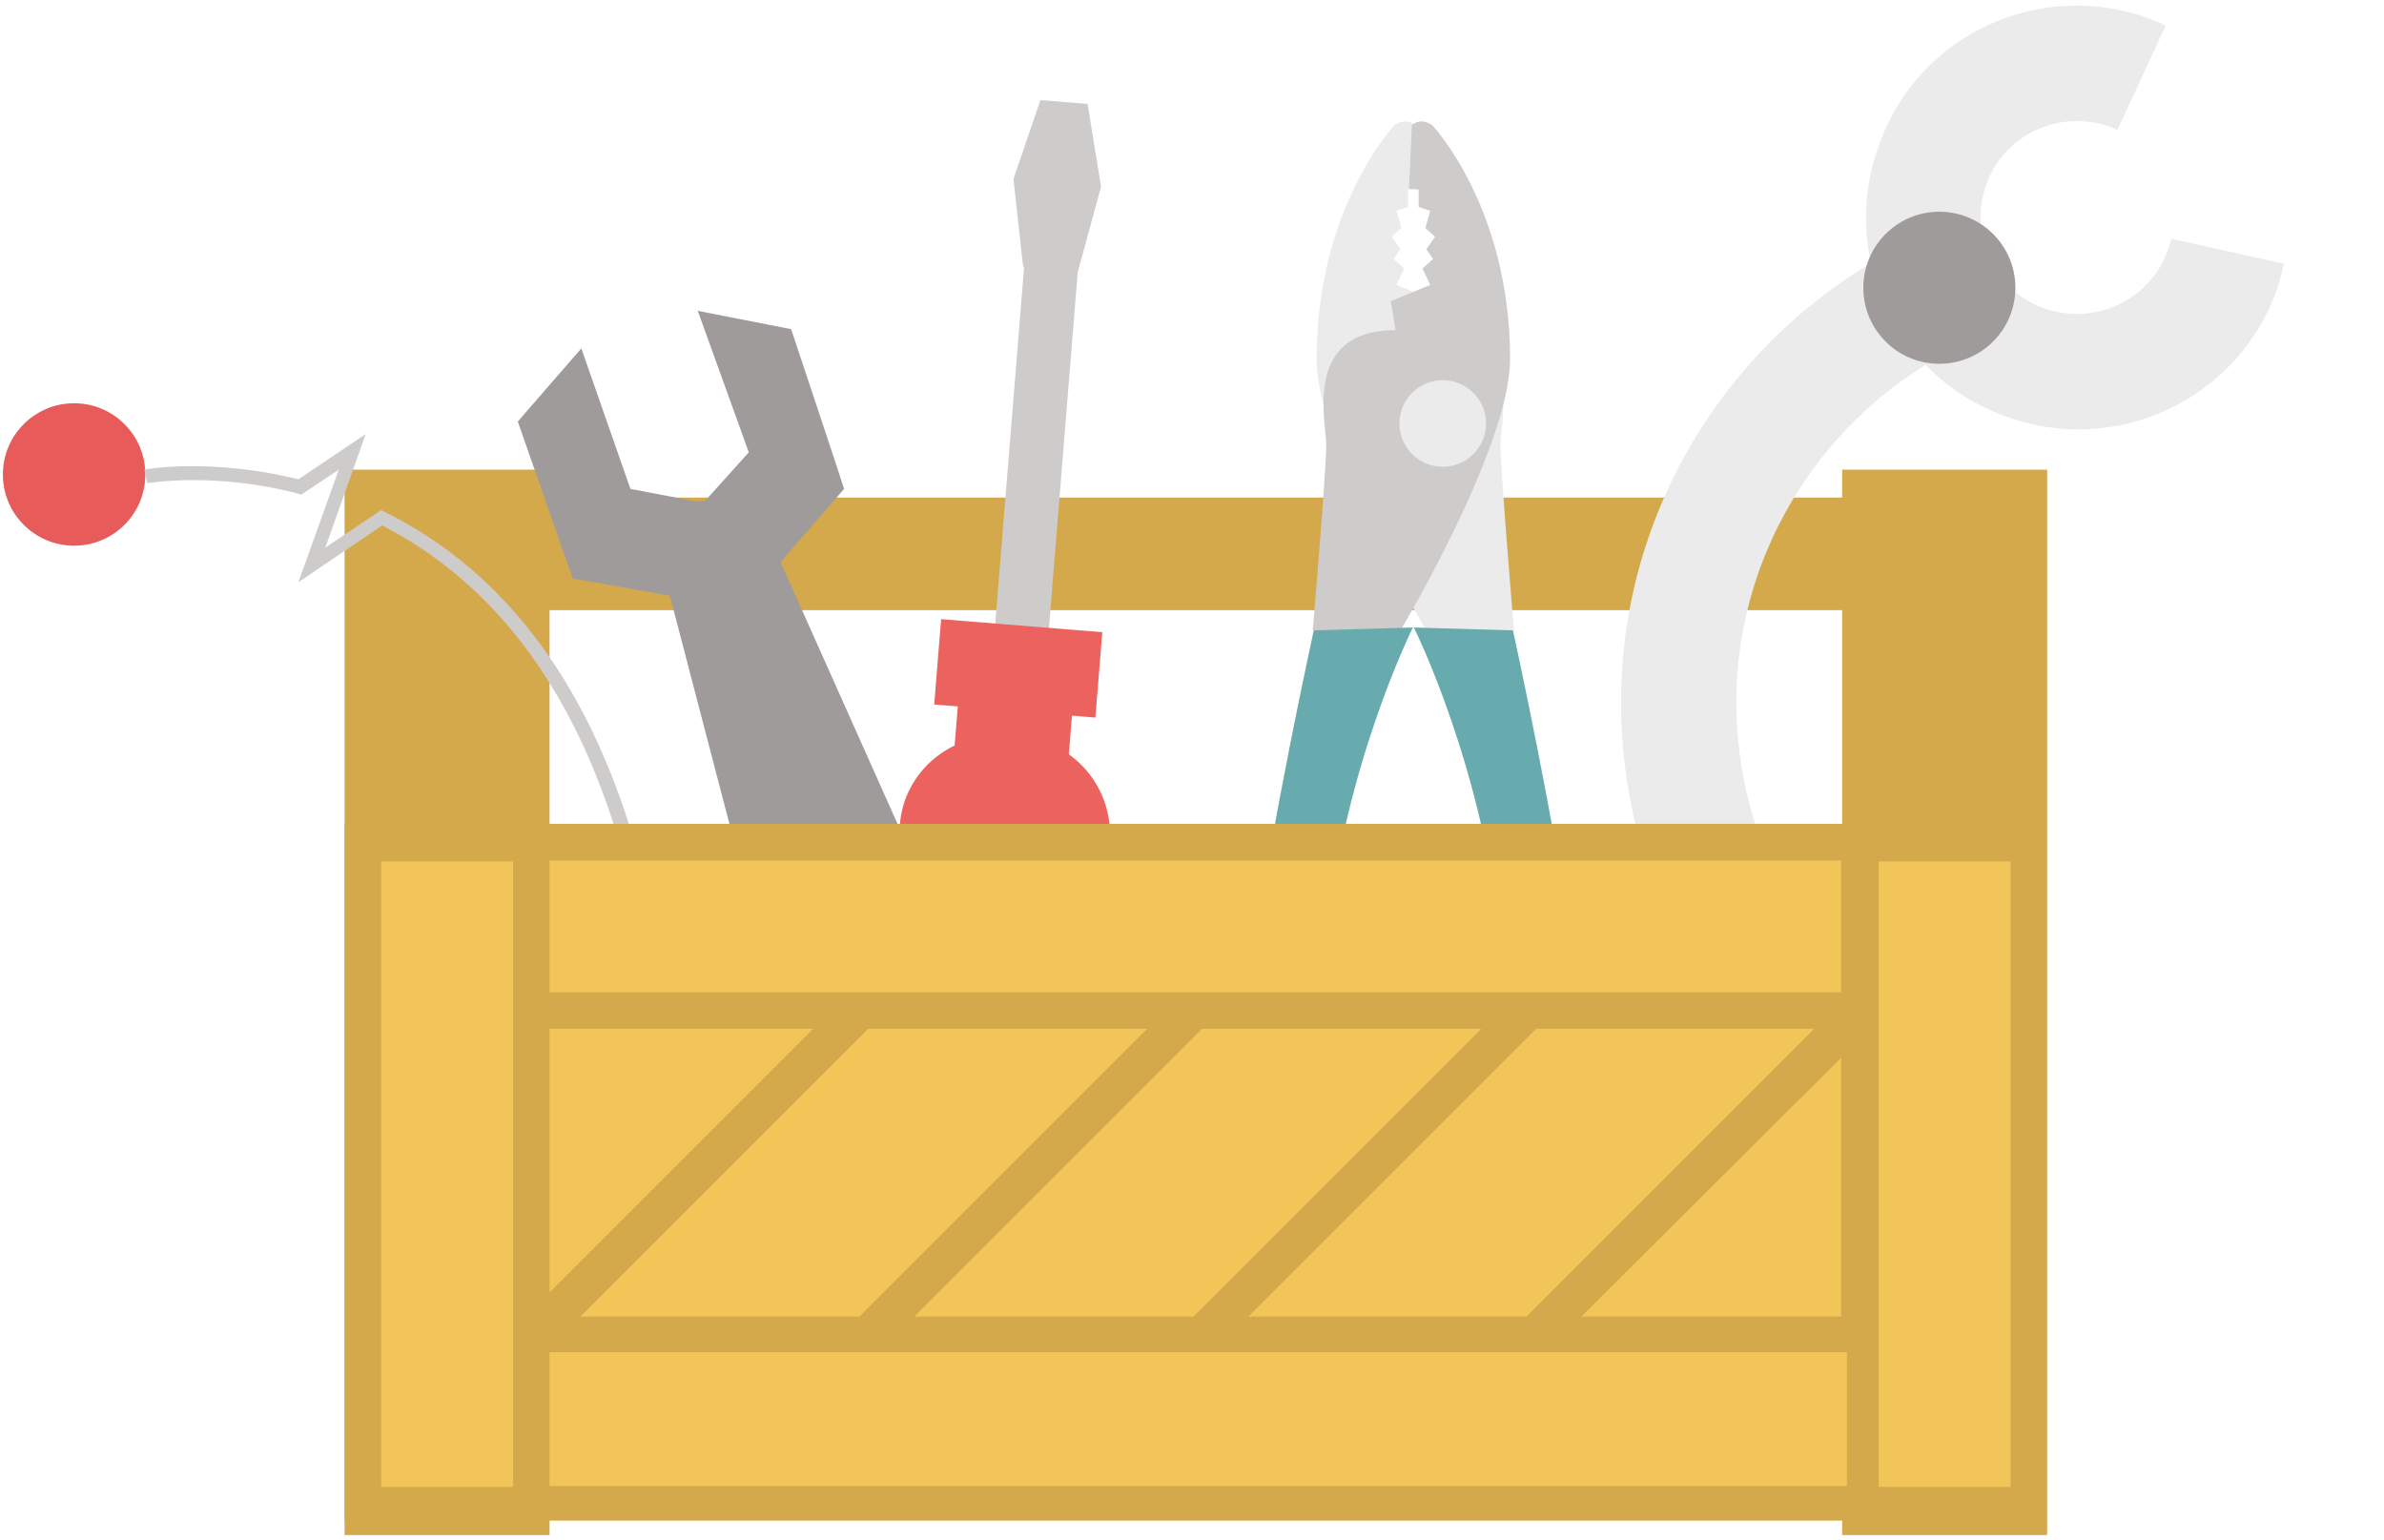
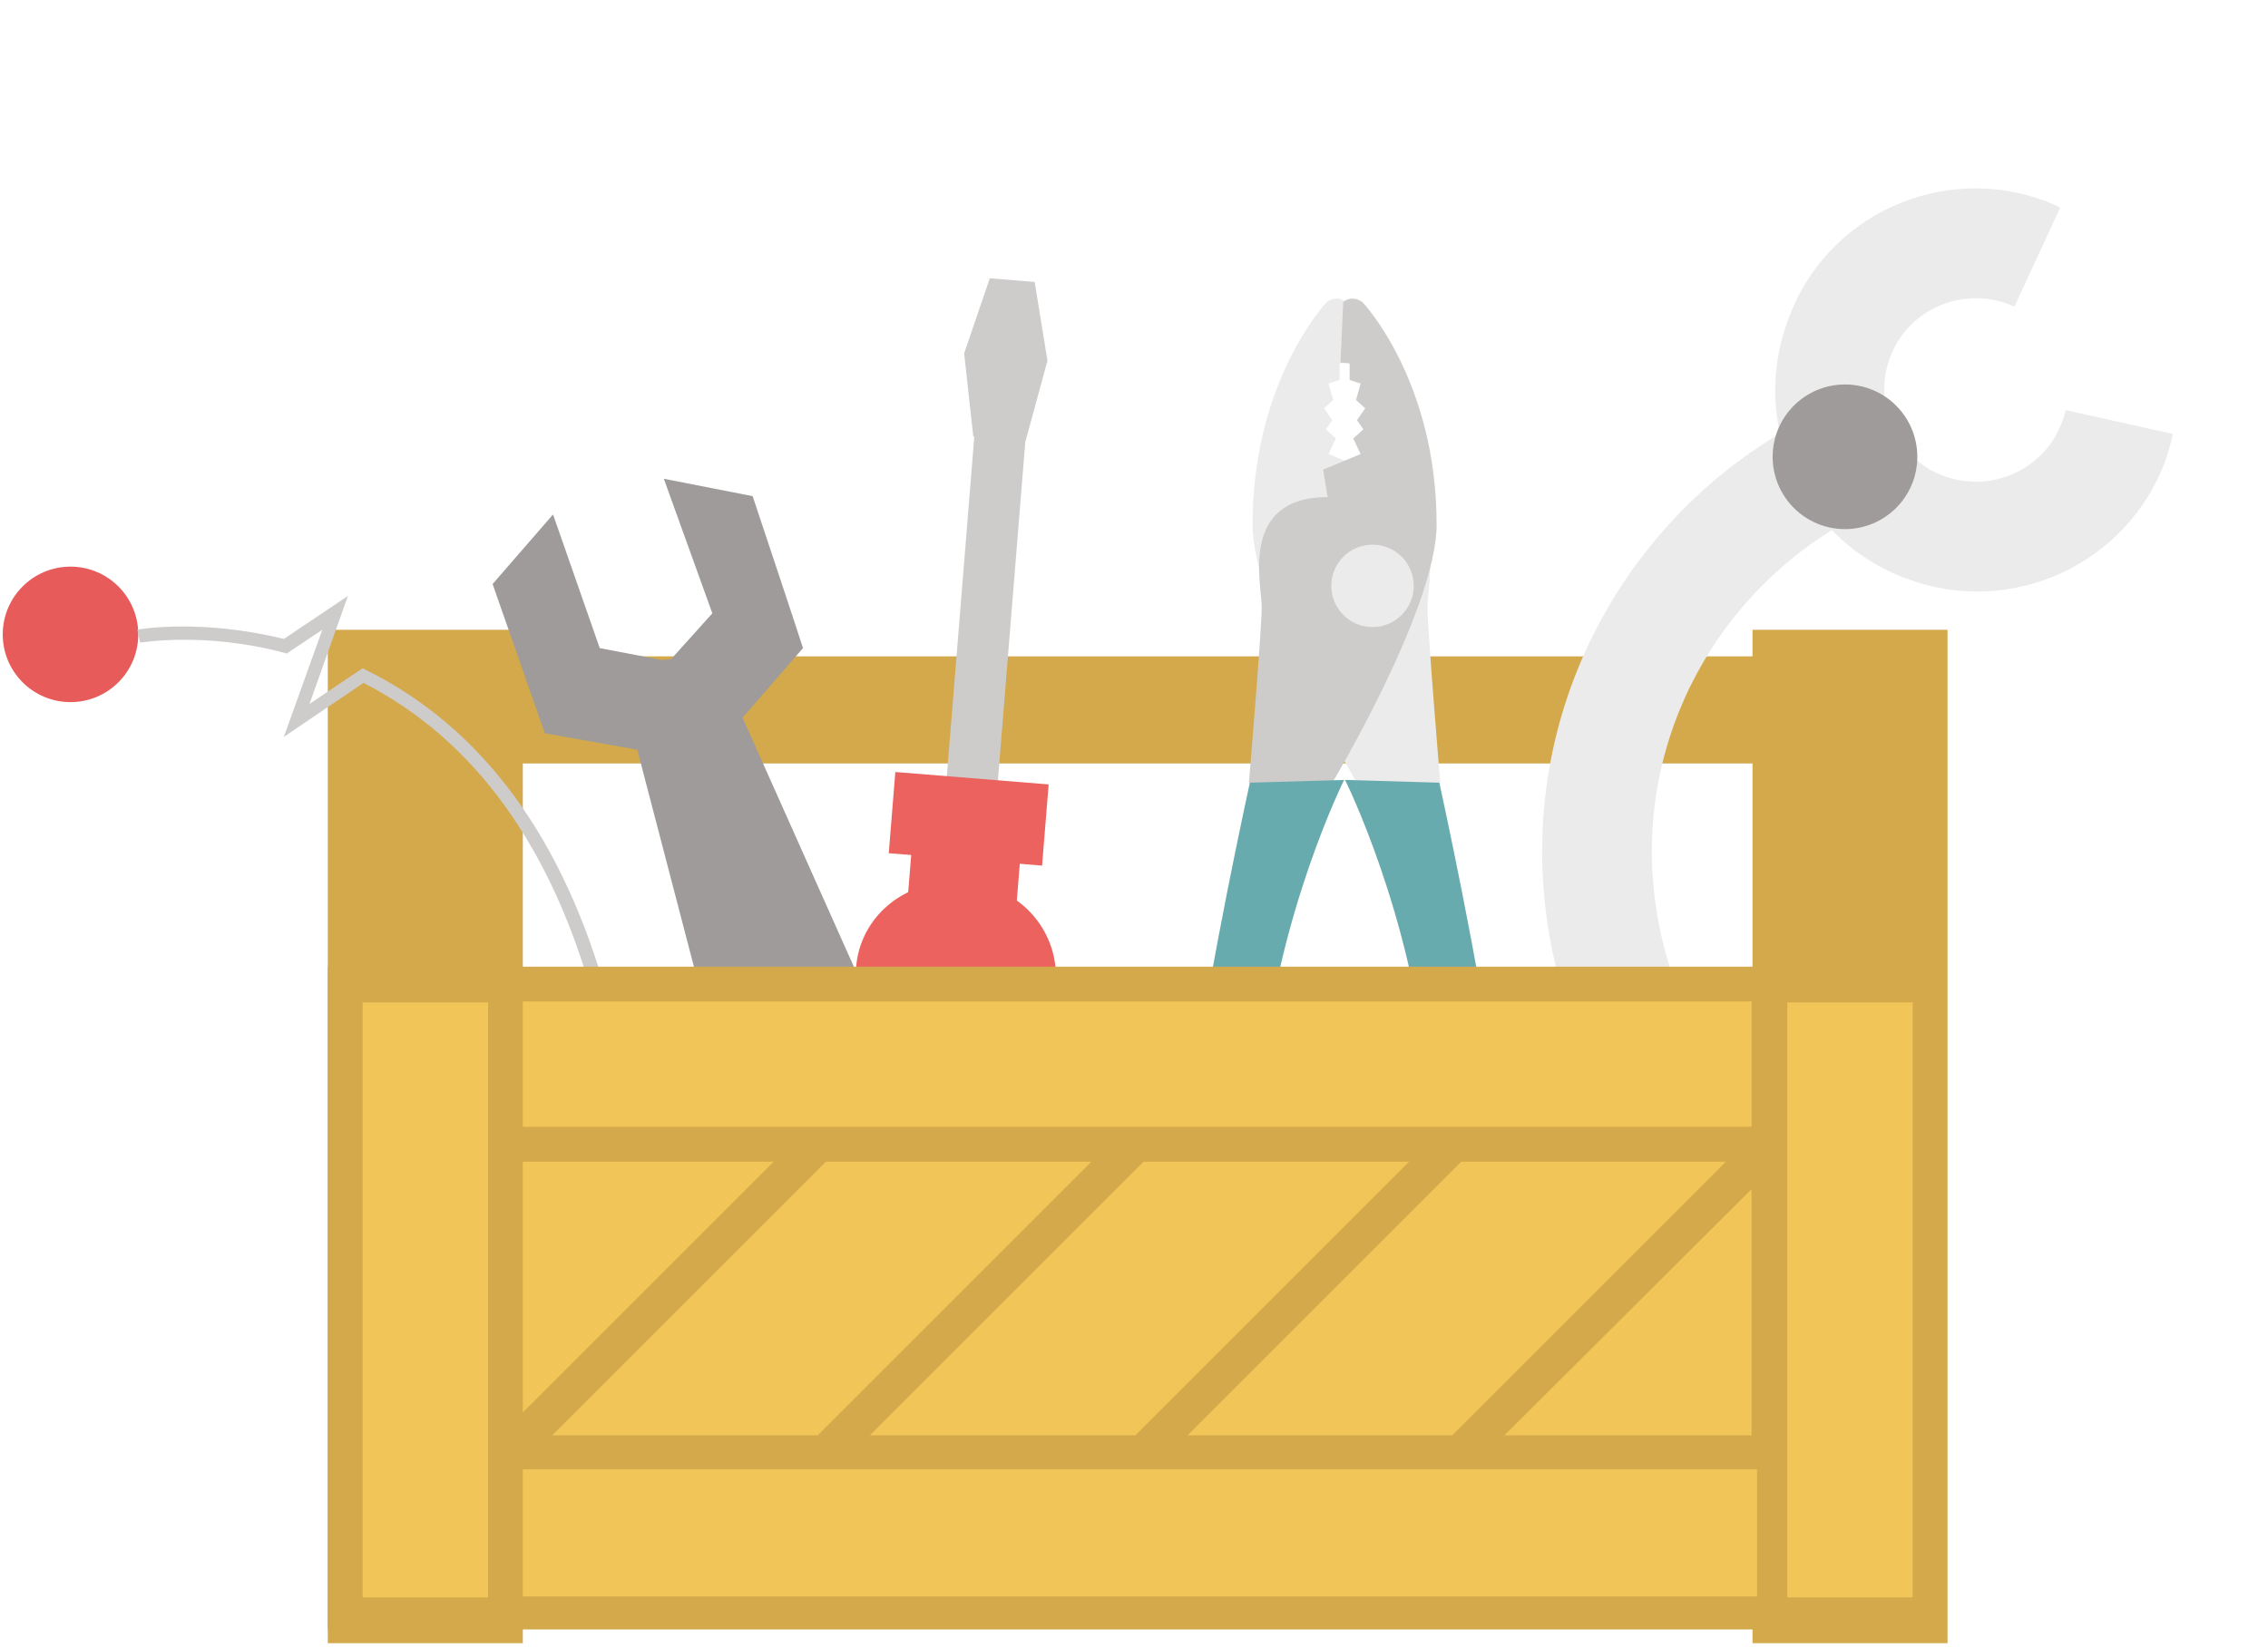
- <svg xmlns="http://www.w3.org/2000/svg" id="toolbox" width="247.7" height="160" viewBox="19 21 247.7 160" aria-hidden="true">
+ <svg xmlns="http://www.w3.org/2000/svg" id="toolbox" width="247.7" height="180" viewBox="19 1 247.7 180" aria-hidden="true">
  <style>.toolbox0{fill:#d3a94b}.toolbox1{fill:#ecebec}.toolbox2{fill:#68abae}.toolbox3{fill:#cecbcb}.toolbox4{fill:#eb625e}.toolbox5{fill:#9e9b9a}.toolbox6{fill:#e75b5a}.toolbox7{fill:none;stroke:#cecbcb;stroke-miterlimit:10}.toolbox8{fill:#f1c557}</style>
  <path class="toolbox0" d="M71.1 72.7h142.2v11.7H71.1z" />
  <path class="toolbox1" d="M163.9 34s-8.1 8.5-8.1 24.3c0 9.2 11.5 28.4 11.5 28.4l9-.2s-1.4-16.7-1.4-19.2 2.5-12-7.2-12l.5-3-4.1-1.7.8-1.7-1.1-1 .7-1-.9-1.3 1-.9-.5-1.8 1.2-.4v-1.8l1-.1-.3-6.6c-.1-.1-.9-.8-2.1 0z" />
  <path class="toolbox2" d="M165.9 86.2l10.3.3s4.8 22 5.7 31.1c1.5 14.7-3.8 30.4-5.5 33.2-1.7 2.9-5.7 1.3-4.8-1.5.9-2.9 4.7-15.7 3.3-30.3-1.7-18.2-9-32.8-9-32.8z" />
  <path class="toolbox3" d="M167.8 34s8.1 8.5 8.1 24.3c0 9.2-11.5 28.4-11.5 28.4l-9-.2s1.4-16.7 1.4-19.2-2.5-12 7.2-12l-.5-3 4.1-1.7-.8-1.7 1.1-1-.7-1 .9-1.3-1-.9.5-1.8-1.2-.4v-1.8l-1-.1.3-6.6c.1-.1.9-.8 2.1 0z" />
  <path class="toolbox2" d="M165.8 86.2l-10.3.3s-4.8 22-5.7 31.1c-1.5 14.7 3.8 30.4 5.5 33.2 1.7 2.9 5.7 1.3 4.8-1.5-.9-2.9-4.7-15.7-3.3-30.3 1.7-18.2 9-32.8 9-32.8z" />
  <circle class="toolbox1" cx="168.9" cy="65" r="4.5" />
  <path class="toolbox3" d="M127.888 87.465l-5.58-.452 3.202-39.57 5.58.453z" />
  <path class="toolbox3" d="M131 49.2l-5.7-.5-1-9.1 2.8-8.2 4.9.4 1.4 8.6z" />
  <path class="toolbox4" d="M132.81 95.56l-16.744-1.355.718-8.87 16.745 1.354zM120.9 149.6l-1.8-.1c-5.5-.4-9.6-5.3-9.2-10.8l2.6-32c.4-5.5 5.3-9.6 10.8-9.2l1.8.1c5.5.4 9.6 5.3 9.2 10.8l-2.6 32c-.4 5.6-5.3 9.7-10.8 9.2z" />
  <path class="toolbox4" d="M129.884 101.458l-11.86-.96.992-12.26 11.86.96z" />
  <path class="toolbox1" d="M205.2 115.1c-2.9-4.8-4.8-10.3-5.5-16.2-2.1-17.6 7.3-33.9 22.2-41.6l-5.5-10.6c-19.2 9.8-31.3 30.9-28.6 53.6 1.2 10.2 5.2 19.3 11.1 26.8l6.3-12z" />
  <path class="toolbox1" d="M239 34.5c-.2-.1-.5-.2-.7-.3-5.2-1.9-11 .7-12.9 5.9s.7 11 5.9 12.9 11-.7 12.9-5.9c.2-.4.3-.9.4-1.3l11.7 2.6c-.2 1-.5 2-.8 2.9-4.2 11.4-16.9 17.2-28.3 12.9-11.4-4.2-17.2-16.9-12.9-28.3 4.1-11.4 16.8-17.2 28.2-12.9.5.2 1 .4 1.5.7l-5 10.8z" />
  <circle class="toolbox5" cx="220.5" cy="50.9" r="7.9" />
  <path class="toolbox0" d="M54.8 69.8h21.3v110.7H54.8zM210.4 69.8h21.3v110.7h-21.3z" />
  <path class="toolbox5" d="M101.2 55.2l-9.7-1.9L96.8 68l-4.5 5-1 .1-6.8-1.3-5.1-14.6-6.6 7.6 5.7 16.3 10.1 1.8 11.8 45.2c1.9 5.3 7.6 7.9 12.5 6.1 5.3-1.9 7.9-7.6 6.1-12.5l-18.9-42.3 6.6-7.6c0-.1-5.5-16.6-5.5-16.6zm9.9 73.1c-2.3.6-4.7-.4-5.3-2.7-.6-2.3.4-4.7 2.7-5.3 2.3-.6 4.7.4 5.3 2.7.5 1.9-.5 4.3-2.7 5.3z" />
  <circle class="toolbox6" cx="26.7" cy="70.3" r="7.4" />
  <path class="toolbox3" d="M85.4 110.2c-4.8-17.6-13.7-29.7-26.4-36l-.4-.2-5.8 3.9L57 66.1l-7 4.7c-8.9-2.2-15.7-1.1-16-1l.3 1.4c.1 0 7-1.2 15.7 1.1l.3.1 3.9-2.6L50 81.5l8.7-5.9c12.1 6.2 20.6 17.9 25.2 34.9l1.5-.3z" />
  <path class="toolbox0" d="M54.8 106.6h176.8V179H54.8z" />
  <path class="toolbox8" d="M76.1 110.4h134.2v13.7H76.1zM58.6 110.5h13.7v65H58.6zM76.1 161.5h134.8v13.9H76.1zM109.2 127.9l-29.9 29.9h29l29.9-29.9zM76.1 127.9v27.4l27.4-27.4zM210.3 130.9l-27 26.9h27zM178.6 127.9l-29.9 29.9h28.9l29.9-29.9zM143.9 127.9L114 157.8h29l29.9-29.9zM214.2 110.5h13.7v65h-13.7z" />
</svg>
